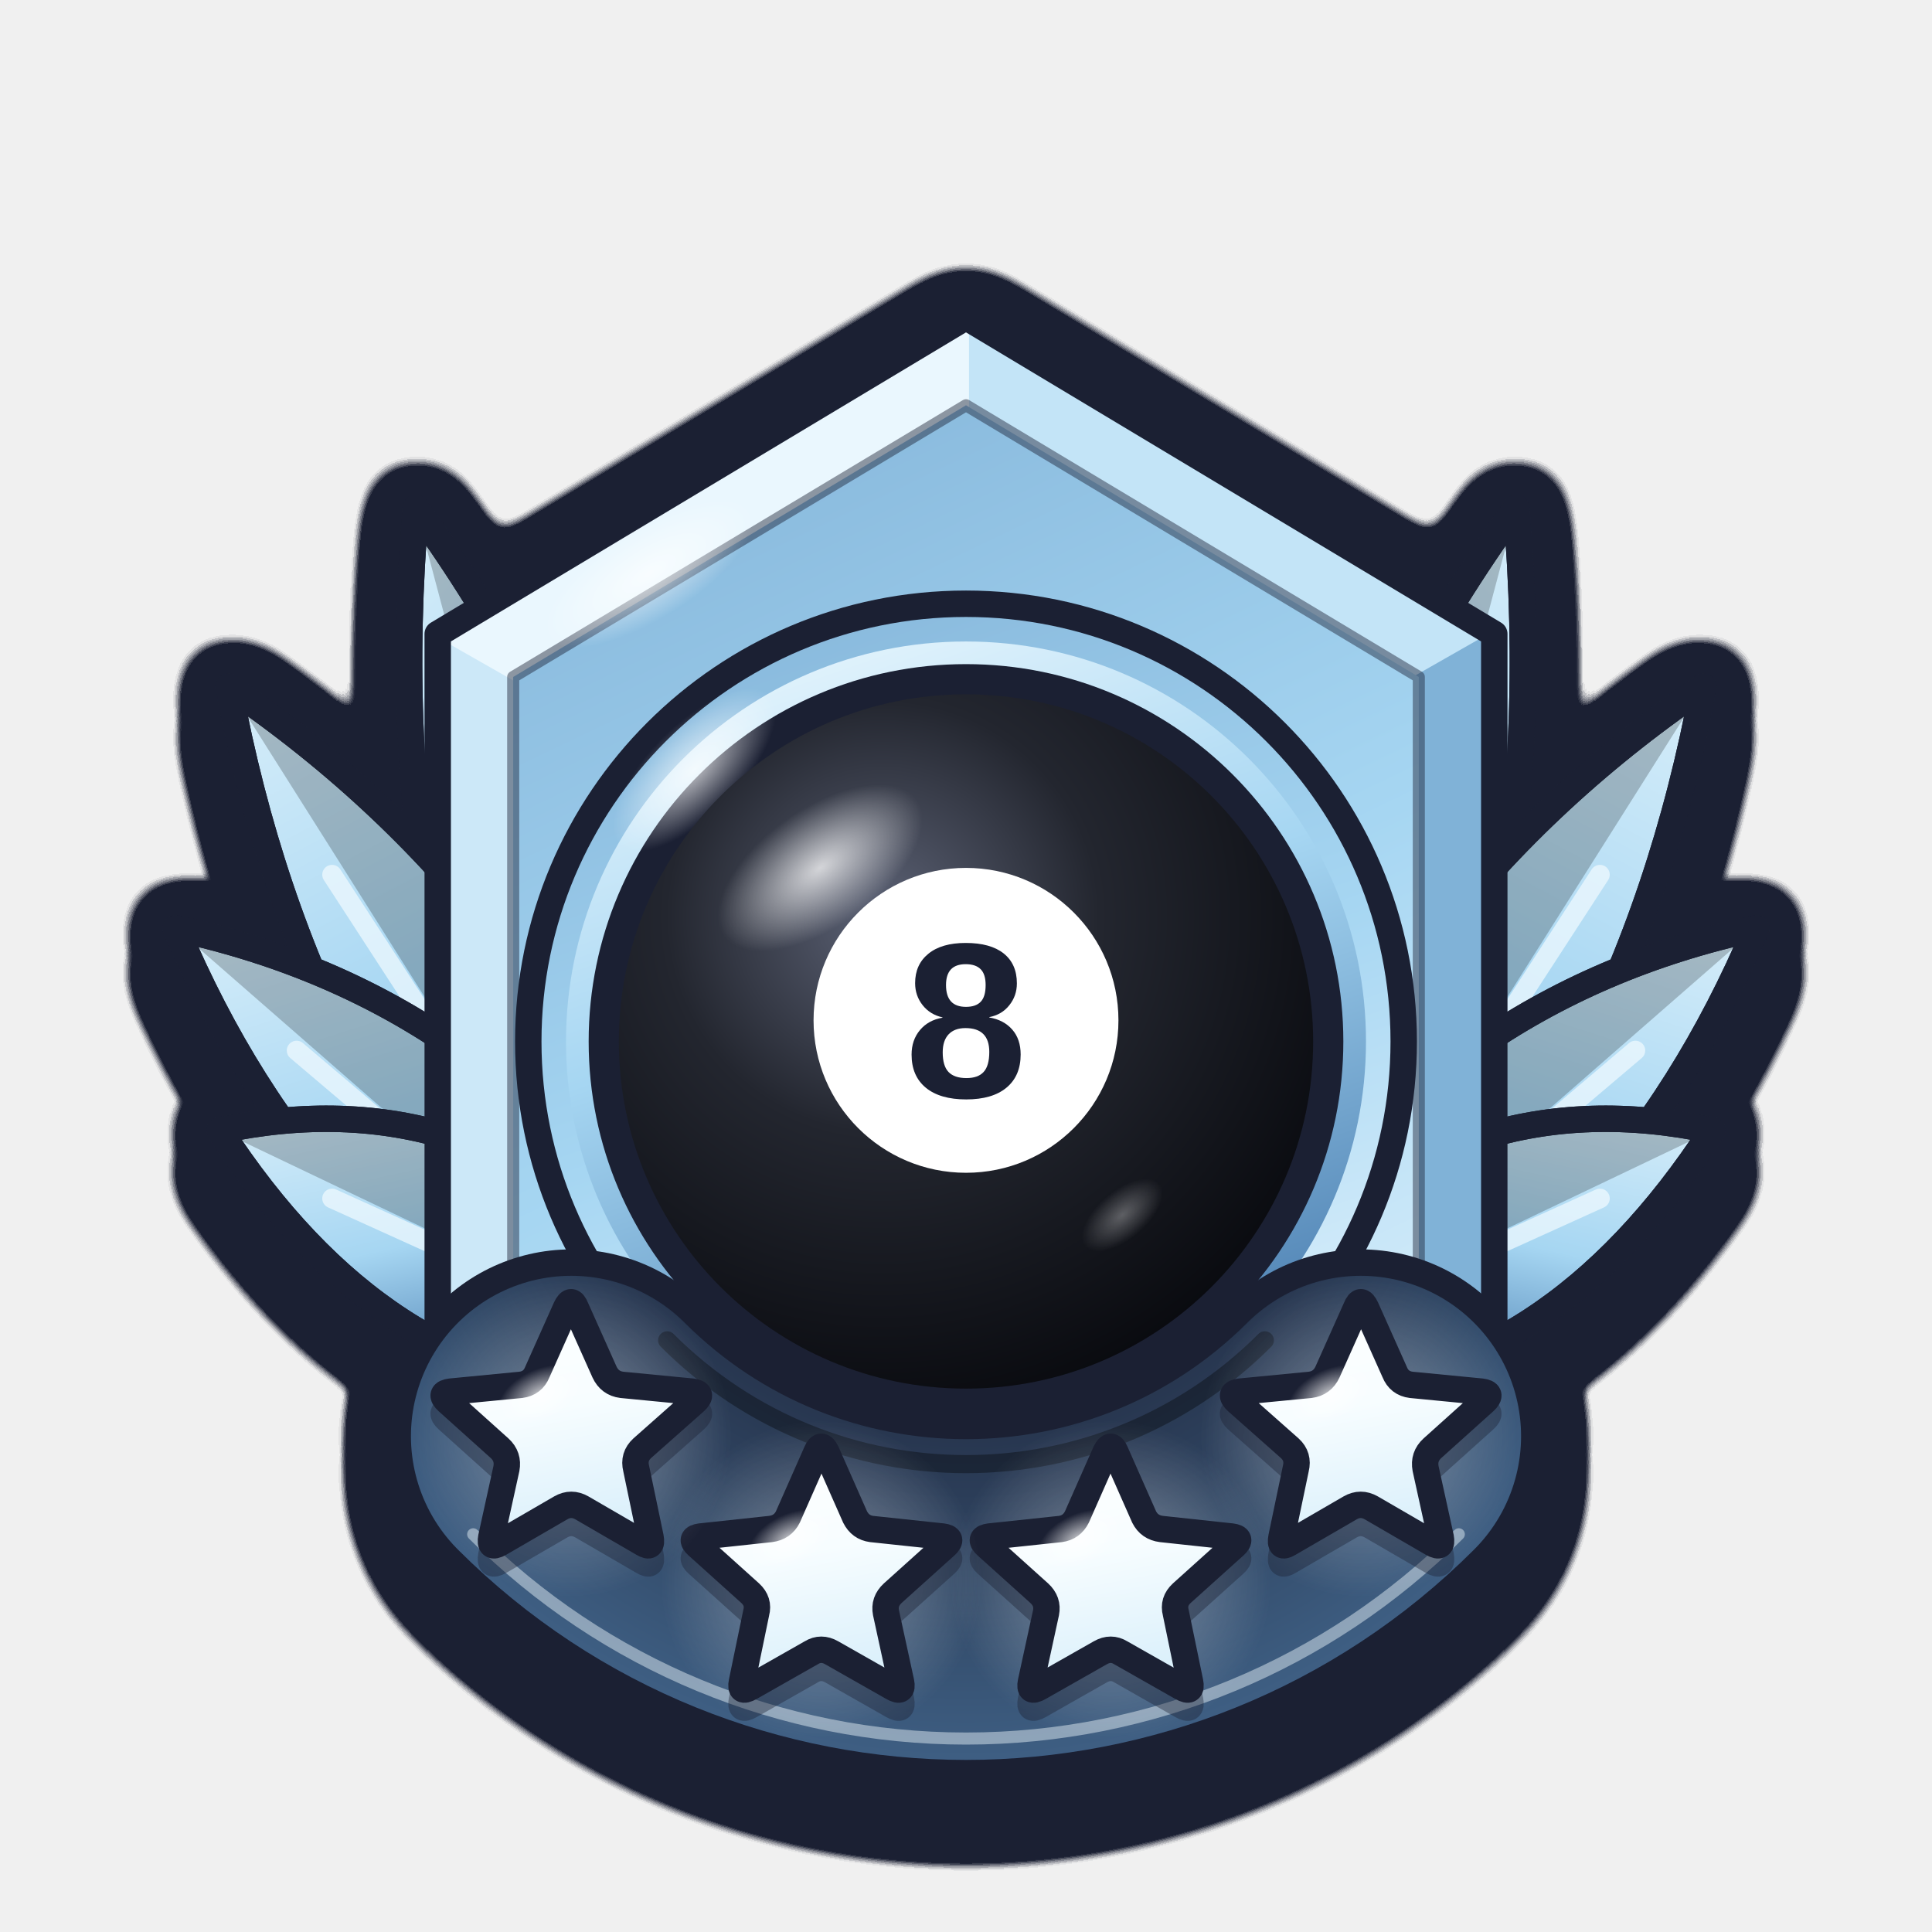
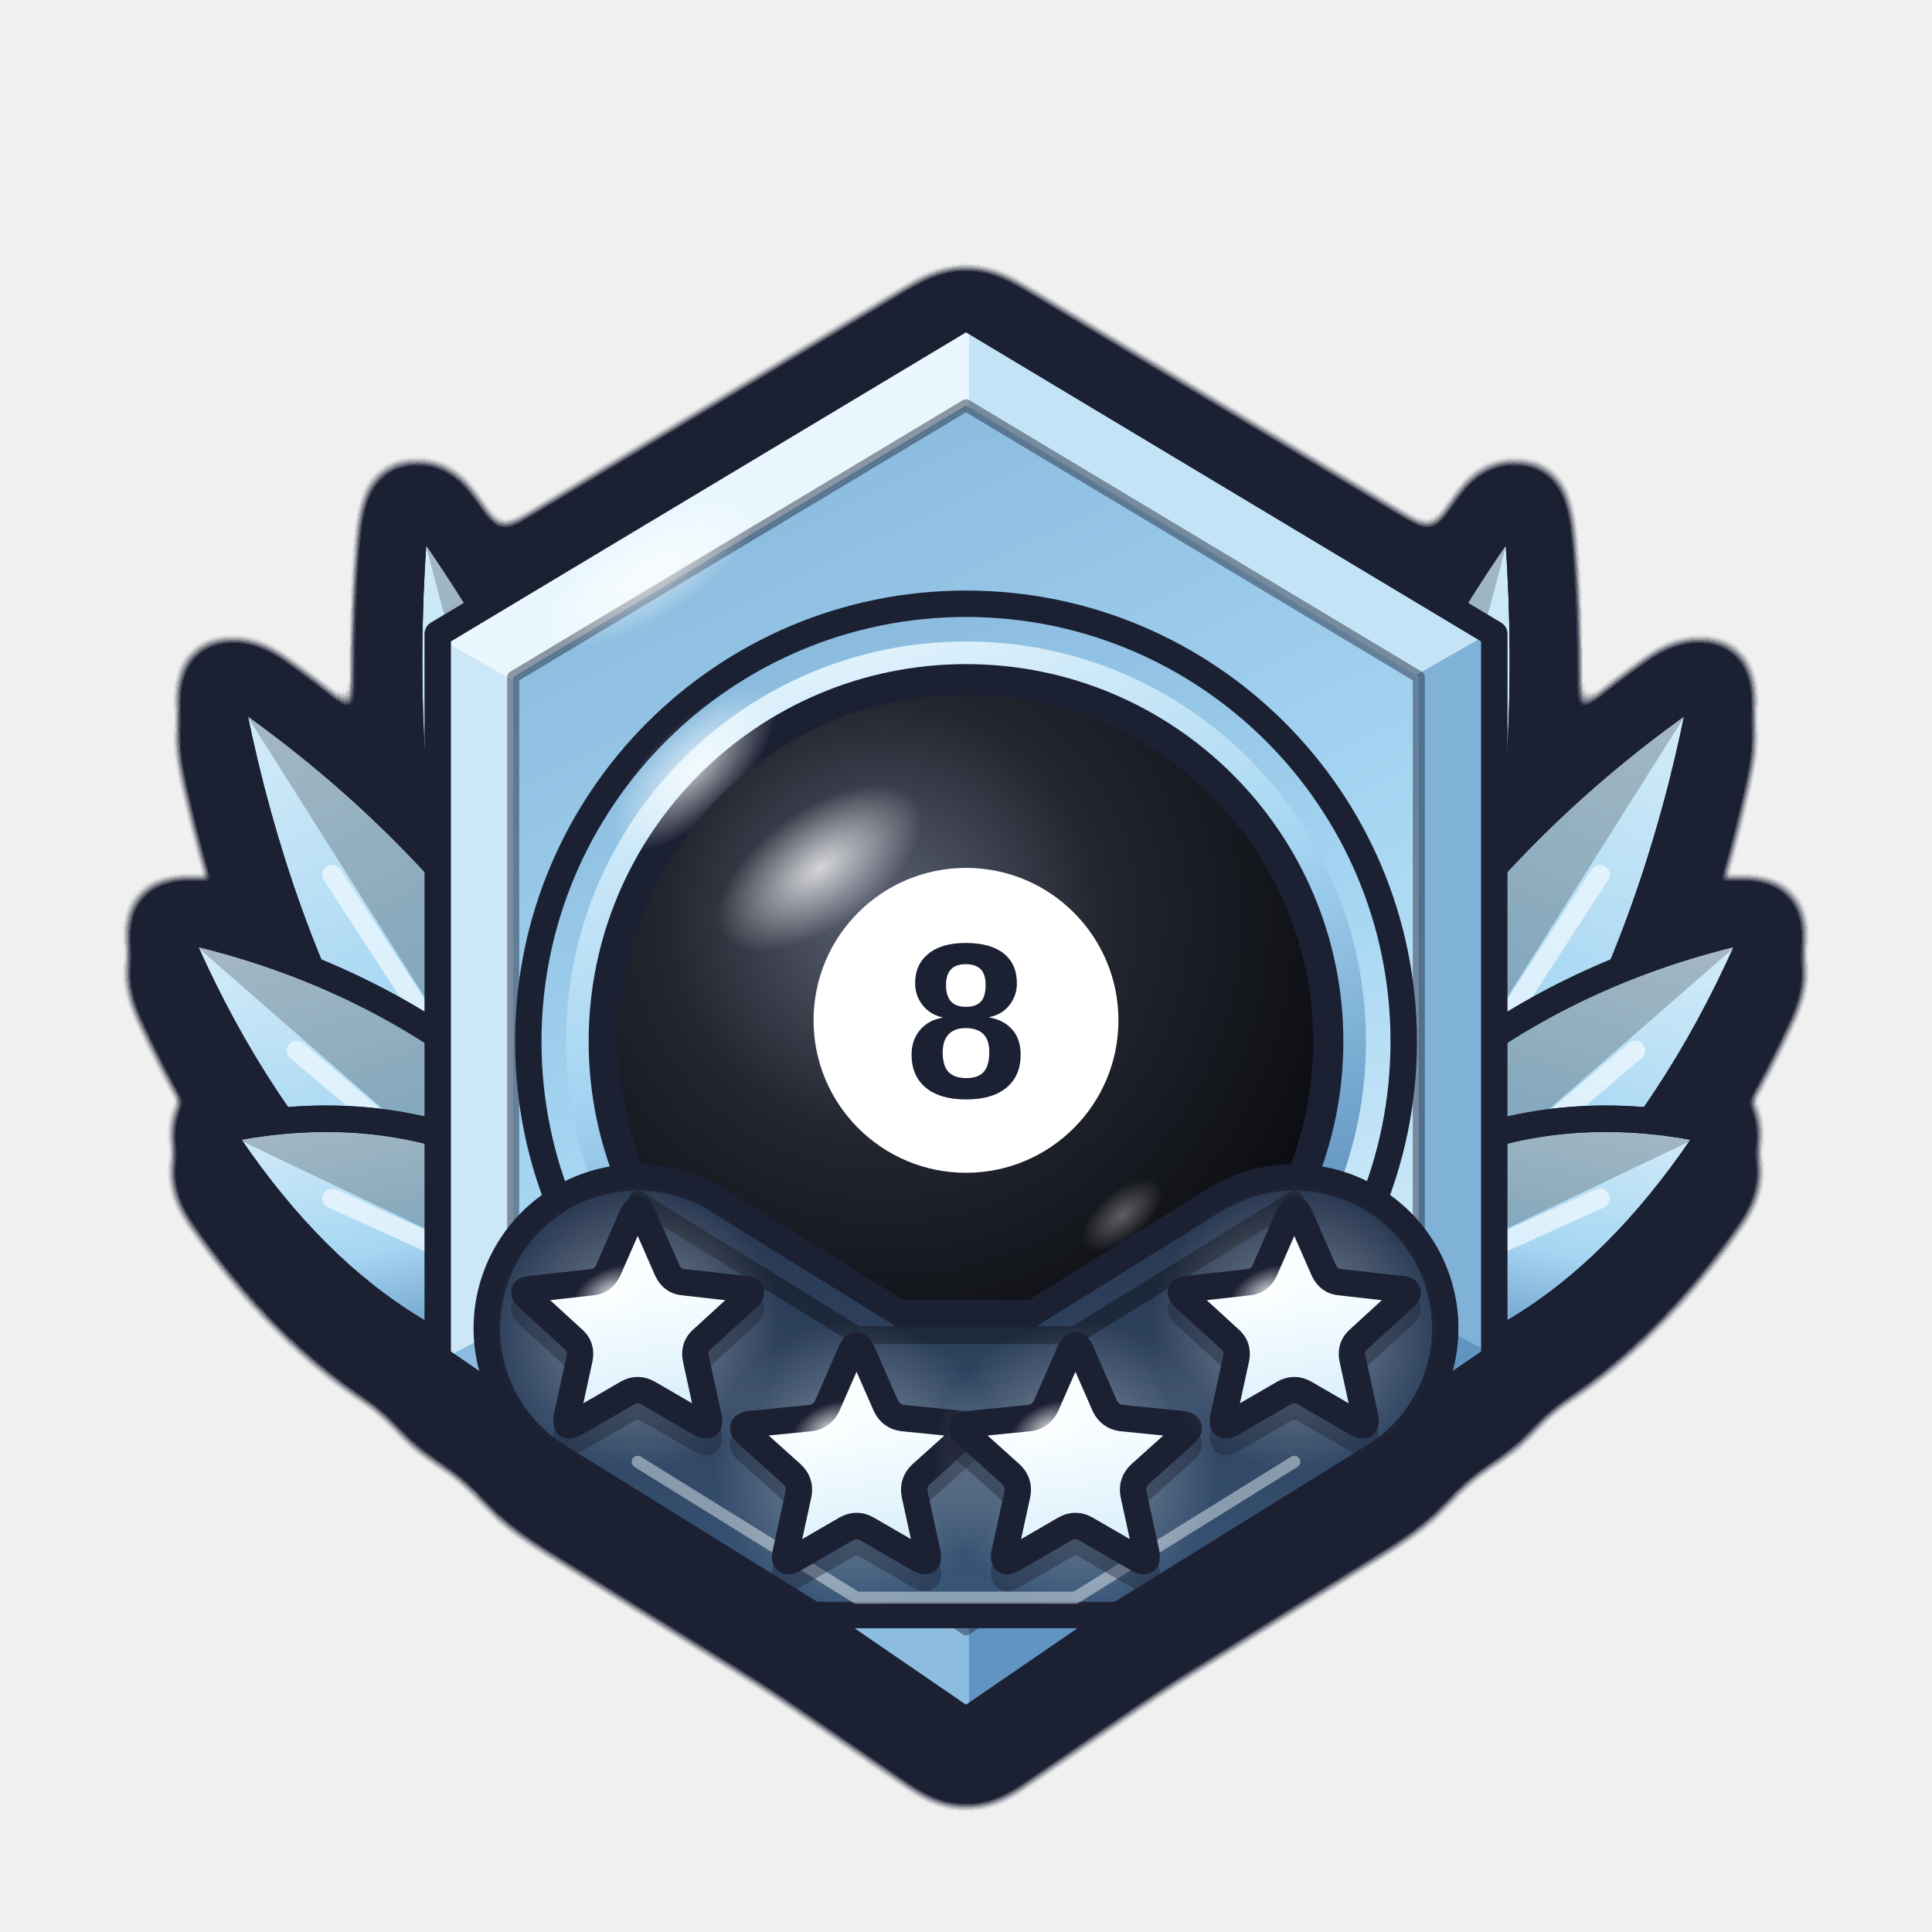
<svg xmlns="http://www.w3.org/2000/svg" width="512" height="512" viewBox="0 0 256 256">
  <defs>
    <linearGradient id="blue" x1="0" y1="0" x2="0.35" y2="1">
      <stop offset="0" stop-color="#9ED3FF" />
      <stop offset="0.45" stop-color="#3B9BFF" />
      <stop offset="1" stop-color="#1F6BD0" />
    </linearGradient>
    <linearGradient id="green" x1="0" y1="0" x2="0.35" y2="1">
      <stop offset="0" stop-color="#A8F5BE" />
      <stop offset="0.45" stop-color="#3DD66B" />
      <stop offset="1" stop-color="#1E9E47" />
    </linearGradient>
    <linearGradient id="red" x1="0" y1="0" x2="0.35" y2="1">
      <stop offset="0" stop-color="#FFA3A3" />
      <stop offset="0.45" stop-color="#FF4D4D" />
      <stop offset="1" stop-color="#C9283A" />
    </linearGradient>
    <linearGradient id="gold" x1="0" y1="0" x2="0.35" y2="1">
      <stop offset="0" stop-color="#FFF1A0" />
      <stop offset="0.45" stop-color="#FFC928" />
      <stop offset="1" stop-color="#DB8E00" />
    </linearGradient>
    <linearGradient id="wood" x1="0" y1="0" x2="0.35" y2="1">
      <stop offset="0" stop-color="#FFD9A0" />
      <stop offset="0.45" stop-color="#E7A35C" />
      <stop offset="1" stop-color="#A8622A" />
    </linearGradient>
    <linearGradient id="darkwood" x1="0" y1="0" x2="0.35" y2="1">
      <stop offset="0" stop-color="#C07A45" />
      <stop offset="0.45" stop-color="#8A4B22" />
      <stop offset="1" stop-color="#5E3014" />
    </linearGradient>
    <linearGradient id="white" x1="0" y1="0" x2="0.35" y2="1">
      <stop offset="0" stop-color="#FFFFFF" />
      <stop offset="0.45" stop-color="#F4F8FF" />
      <stop offset="1" stop-color="#C9D6EA" />
    </linearGradient>
    <linearGradient id="grey" x1="0" y1="0" x2="0.35" y2="1">
      <stop offset="0" stop-color="#E4E9F2" />
      <stop offset="0.45" stop-color="#AEB8C8" />
      <stop offset="1" stop-color="#7B869A" />
    </linearGradient>
    <linearGradient id="steel" x1="0" y1="0" x2="0.35" y2="1">
      <stop offset="0" stop-color="#D8E6F7" />
      <stop offset="0.45" stop-color="#9FB2CC" />
      <stop offset="1" stop-color="#6A7D98" />
    </linearGradient>
    <linearGradient id="cloth" x1="0" y1="0" x2="0.35" y2="1">
      <stop offset="0" stop-color="#6FE08E" />
      <stop offset="0.45" stop-color="#2FA24F" />
      <stop offset="1" stop-color="#1C7A37" />
    </linearGradient>
    <linearGradient id="sad" x1="0" y1="0" x2="0.35" y2="1">
      <stop offset="0" stop-color="#C4D4EE" />
      <stop offset="0.45" stop-color="#8EA3C7" />
      <stop offset="1" stop-color="#5E7299" />
    </linearGradient>
    <linearGradient id="purple" x1="0" y1="0" x2="0.35" y2="1">
      <stop offset="0" stop-color="#D7B8FF" />
      <stop offset="0.45" stop-color="#A259FF" />
      <stop offset="1" stop-color="#6E2FD0" />
    </linearGradient>
    <radialGradient id="shine" cx="0.5" cy="0.5" r="0.5">
      <stop offset="0" stop-color="#FFFFFF" stop-opacity="0.9" />
      <stop offset="1" stop-color="#FFFFFF" stop-opacity="0" />
    </radialGradient>
    <filter id="ink" x="-30%" y="-30%" width="160%" height="160%" color-interpolation-filters="sRGB">
      <feGaussianBlur in="SourceAlpha" stdDeviation="6.92" result="blur" />
      <feComponentTransfer in="blur" result="grown">
        <feFuncA type="linear" slope="7" intercept="-0.35" />
      </feComponentTransfer>
      <feOffset in="grown" dy="6" result="lip" />
      <feMerge result="both">
        <feMergeNode in="lip" />
        <feMergeNode in="grown" />
      </feMerge>
      <feFlood flood-color="#1B2033" />
      <feComposite in2="both" operator="in" result="outline" />
      <feMerge>
        <feMergeNode in="outline" />
        <feMergeNode in="SourceGraphic" />
      </feMerge>
    </filter>
  </defs>
  <defs>
    <filter id="badgeInk" x="-20%" y="-20%" width="140%" height="140%" color-interpolation-filters="sRGB">
      <feGaussianBlur in="SourceAlpha" stdDeviation="3.2" result="blur" />
      <feComponentTransfer in="blur" result="grown">
        <feFuncA type="linear" slope="40" intercept="-0.716" />
      </feComponentTransfer>
      <feOffset in="grown" dy="5" result="lip" />
      <feMerge result="both">
        <feMergeNode in="lip" />
        <feMergeNode in="grown" />
      </feMerge>
      <feFlood flood-color="#1B2033" />
      <feComposite in2="both" operator="in" result="outline" />
      <feMerge>
        <feMergeNode in="outline" />
        <feMergeNode in="SourceGraphic" />
      </feMerge>
    </filter>
  </defs>
  <defs>
    <linearGradient id="m" x1="0" y1="0" x2="0.35" y2="1">
      <stop offset="0.00" stop-color="#F2FBFF" />
      <stop offset="0.50" stop-color="#A6D6F2" />
      <stop offset="1.00" stop-color="#5588B8" />
    </linearGradient>
    <linearGradient id="r" x1="0" y1="0" x2="0.35" y2="1">
      <stop offset="0.00" stop-color="#82B3D8" />
      <stop offset="0.60" stop-color="#A6D6F2" />
      <stop offset="1.00" stop-color="#D4ECFA" />
    </linearGradient>
    <linearGradient id="w" x1="0" y1="0" x2="0.35" y2="1">
      <stop offset="0.00" stop-color="#D7EEFA" />
      <stop offset="0.55" stop-color="#A6D6F2" />
      <stop offset="1.00" stop-color="#5588B8" />
    </linearGradient>
    <linearGradient id="c" x1="0" y1="0" x2="0.3" y2="1">
      <stop offset="0.00" stop-color="#F7FDFF" />
      <stop offset="0.55" stop-color="#C8E7F8" />
      <stop offset="1.00" stop-color="#A6D6F2" />
    </linearGradient>
    <linearGradient id="s" x1="0" y1="0" x2="0.2" y2="1">
      <stop offset="0.00" stop-color="#FFFFFF" />
      <stop offset="0.50" stop-color="#F7FDFF" />
      <stop offset="1.00" stop-color="#DBF0FB" />
    </linearGradient>
    <linearGradient id="g" x1="0" y1="0" x2="0.35" y2="1">
      <stop offset="0.00" stop-color="#FFF3A6" />
      <stop offset="0.50" stop-color="#FFC928" />
      <stop offset="1.00" stop-color="#C97F00" />
    </linearGradient>
    <linearGradient id="gr" x1="0" y1="0" x2="0.35" y2="1">
      <stop offset="0.00" stop-color="#E7A816" />
      <stop offset="0.60" stop-color="#FFC928" />
      <stop offset="1.00" stop-color="#FFE274" />
    </linearGradient>
    <radialGradient id="ball" cx="0.38" cy="0.32" r="0.78">
      <stop offset="0" stop-color="#5C6275" />
      <stop offset="0.4" stop-color="#23262F" />
      <stop offset="1" stop-color="#06070B" />
    </radialGradient>
  </defs>
  <g filter="url(#badgeInk)">
    <path d="M76.1 178.9 Q49.8 128.8 55.1 67.3 Q89.3 114.5 91.9 173.1 Z" fill="url(#w)" stroke="#1B2033" stroke-width="3.5" stroke-linejoin="round" />
    <path d="M84.0 176.0 L91.9 173.1 Q89.3 114.5 55.1 67.3 Z" fill="#000000" opacity="0.22" />
    <path d="M79.6 163.3 L61.6 98.3" fill="none" stroke="#F2FBFF" stroke-width="2.6" stroke-linecap="round" stroke-linejoin="round" opacity="0.7" />
    <path d="M76.1 178.9 Q49.8 128.8 55.1 67.3 Q89.3 114.5 91.9 173.1 Z" fill="none" stroke="#1B2033" stroke-width="3.5" stroke-linejoin="round" />
    <path d="M77.4 181.2 Q40.6 146.5 30.3 91.0 Q73.7 120.6 90.6 170.8 Z" fill="url(#w)" stroke="#1B2033" stroke-width="3.5" stroke-linejoin="round" />
    <path d="M84.0 176.0 L90.6 170.8 Q73.7 120.6 30.3 91.0 Z" fill="#000000" opacity="0.22" />
    <path d="M76.8 166.4 L44.0 115.9" fill="none" stroke="#F2FBFF" stroke-width="2.6" stroke-linecap="round" stroke-linejoin="round" opacity="0.7" />
    <path d="M77.4 181.2 Q40.6 146.5 30.3 91.0 Q73.7 120.6 90.6 170.8 Z" fill="none" stroke="#1B2033" stroke-width="3.5" stroke-linejoin="round" />
    <path d="M79.3 183.0 Q41.9 166.9 23.3 123.0 Q65.4 132.1 88.7 169.0 Z" fill="url(#w)" stroke="#1B2033" stroke-width="3.5" stroke-linejoin="round" />
    <path d="M84.0 176.0 L88.7 169.0 Q65.4 132.1 23.3 123.0 Z" fill="#000000" opacity="0.22" />
    <path d="M76.2 170.5 L39.3 139.2" fill="none" stroke="#F2FBFF" stroke-width="2.6" stroke-linecap="round" stroke-linejoin="round" opacity="0.7" />
    <path d="M79.3 183.0 Q41.9 166.9 23.3 123.0 Q65.4 132.1 88.7 169.0 Z" fill="none" stroke="#1B2033" stroke-width="3.5" stroke-linejoin="round" />
    <path d="M81.7 184.1 Q50.8 183.1 29.1 149.8 Q62.3 142.7 86.3 167.9 Z" fill="url(#w)" stroke="#1B2033" stroke-width="3.5" stroke-linejoin="round" />
    <path d="M84.0 176.0 L86.3 167.9 Q62.3 142.7 29.1 149.8 Z" fill="#000000" opacity="0.22" />
    <path d="M77.1 173.8 L44.0 158.8" fill="none" stroke="#F2FBFF" stroke-width="2.6" stroke-linecap="round" stroke-linejoin="round" opacity="0.7" />
    <path d="M81.7 184.1 Q50.8 183.1 29.1 149.8 Q62.3 142.7 86.3 167.9 Z" fill="none" stroke="#1B2033" stroke-width="3.5" stroke-linejoin="round" />
    <g transform="matrix(-1 0 0 1 256 0)">
      <path d="M76.1 178.9 Q49.8 128.8 55.1 67.3 Q89.3 114.5 91.9 173.1 Z" fill="url(#w)" stroke="#1B2033" stroke-width="3.5" stroke-linejoin="round" />
      <path d="M84.0 176.0 L91.9 173.1 Q89.3 114.5 55.1 67.3 Z" fill="#000000" opacity="0.22" />
      <path d="M79.6 163.3 L61.6 98.3" fill="none" stroke="#F2FBFF" stroke-width="2.6" stroke-linecap="round" stroke-linejoin="round" opacity="0.7" />
      <path d="M76.1 178.9 Q49.8 128.8 55.1 67.3 Q89.3 114.5 91.9 173.1 Z" fill="none" stroke="#1B2033" stroke-width="3.5" stroke-linejoin="round" />
      <path d="M77.4 181.2 Q40.6 146.5 30.3 91.0 Q73.7 120.6 90.6 170.8 Z" fill="url(#w)" stroke="#1B2033" stroke-width="3.5" stroke-linejoin="round" />
      <path d="M84.0 176.0 L90.6 170.8 Q73.7 120.6 30.3 91.0 Z" fill="#000000" opacity="0.22" />
      <path d="M76.8 166.4 L44.0 115.9" fill="none" stroke="#F2FBFF" stroke-width="2.6" stroke-linecap="round" stroke-linejoin="round" opacity="0.7" />
      <path d="M77.4 181.2 Q40.6 146.5 30.3 91.0 Q73.7 120.6 90.6 170.8 Z" fill="none" stroke="#1B2033" stroke-width="3.5" stroke-linejoin="round" />
      <path d="M79.3 183.0 Q41.9 166.9 23.3 123.0 Q65.4 132.1 88.7 169.0 Z" fill="url(#w)" stroke="#1B2033" stroke-width="3.5" stroke-linejoin="round" />
      <path d="M84.0 176.0 L88.7 169.0 Q65.4 132.1 23.3 123.0 Z" fill="#000000" opacity="0.22" />
      <path d="M76.2 170.5 L39.3 139.2" fill="none" stroke="#F2FBFF" stroke-width="2.6" stroke-linecap="round" stroke-linejoin="round" opacity="0.7" />
      <path d="M79.3 183.0 Q41.9 166.9 23.3 123.0 Q65.4 132.1 88.7 169.0 Z" fill="none" stroke="#1B2033" stroke-width="3.5" stroke-linejoin="round" />
      <path d="M81.7 184.1 Q50.8 183.1 29.1 149.8 Q62.3 142.7 86.3 167.9 Z" fill="url(#w)" stroke="#1B2033" stroke-width="3.5" stroke-linejoin="round" />
      <path d="M84.0 176.0 L86.3 167.9 Q62.3 142.7 29.1 149.8 Z" fill="#000000" opacity="0.22" />
      <path d="M77.1 173.8 L44.0 158.8" fill="none" stroke="#F2FBFF" stroke-width="2.6" stroke-linecap="round" stroke-linejoin="round" opacity="0.7" />
      <path d="M81.7 184.1 Q50.8 183.1 29.1 149.8 Q62.3 142.7 86.3 167.9 Z" fill="none" stroke="#1B2033" stroke-width="3.5" stroke-linejoin="round" />
    </g>
    <path d="M128.0 42.0 L198.0 84.0 L188.0 89.7 L128.0 53.7 Z" fill="#C3E4F7" stroke="#C3E4F7" stroke-width="0.8" />
    <path d="M198.0 84.0 L198.0 180.0 L188.0 174.7 L188.0 89.7 Z" fill="#80B2D7" stroke="#80B2D7" stroke-width="0.8" />
    <path d="M198.0 180.0 L128.0 228.0 L128.0 215.9 L188.0 174.7 Z" fill="#6194C1" stroke="#6194C1" stroke-width="0.8" />
    <path d="M128.0 228.0 L58.0 180.0 L68.0 174.7 L128.0 215.9 Z" fill="#8CBDE0" stroke="#8CBDE0" stroke-width="0.8" />
    <path d="M58.0 180.0 L58.0 84.0 L68.0 89.7 L68.0 174.7 Z" fill="#CCE8F8" stroke="#CCE8F8" stroke-width="0.8" />
    <path d="M58.0 84.0 L128.0 42.0 L128.0 53.7 L68.0 89.7 Z" fill="#EAF7FE" stroke="#EAF7FE" stroke-width="0.8" />
    <path d="M128.0 53.7 L188.0 89.7 L188.0 174.7 L128.0 215.9 L68.0 174.7 L68.0 89.7 Z" fill="url(#r)" />
    <path d="M128.0 53.7 L188.0 89.7 L188.0 174.7 L128.0 215.9 L68.0 174.7 L68.0 89.7 Z" fill="none" stroke="#1B2033" stroke-width="1.6" stroke-opacity="0.45" stroke-linejoin="round" />
    <path d="M128.0 42.0 L198.0 84.0 L198.0 180.0 L128.0 228.0 L58.0 180.0 L58.0 84.0 Z" fill="none" stroke="#1B2033" stroke-width="3.5" stroke-linejoin="round" />
    <ellipse cx="86" cy="76" rx="16" ry="6" fill="url(#shine)" opacity="0.75" transform="rotate(-32 86 76)" />
    <circle cx="128" cy="138" r="58" fill="url(#r)" stroke="#1B2033" stroke-width="3.5" />
    <circle cx="128" cy="138" r="53" fill="url(#m)" />
    <circle cx="128" cy="138" r="50" fill="#1B2033" />
    <ellipse cx="92" cy="102" rx="14" ry="6" fill="url(#shine)" opacity="0.8" transform="rotate(-45 92 102)" />
    <circle cx="128" cy="138" r="46" fill="url(#ball)" />
    <circle cx="128.0" cy="135.2" r="20.2" fill="#FFFFFF" />
    <text x="128.0" y="145.4" font-family="Arial Black, Arial, sans-serif" font-weight="900" font-size="29.3" text-anchor="middle" fill="#1B2033">8</text>
    <ellipse cx="108.68" cy="115.0" rx="15.64" ry="7.82" fill="url(#shine)" opacity="0.85" transform="rotate(-35 108.68 115.0)" />
    <ellipse cx="148.7" cy="161.0" rx="6.44" ry="3.22" fill="url(#shine)" opacity="0.35" transform="rotate(-40 148.7 161.0)" />
    <defs>
-       <radialGradient id="tray" gradientUnits="userSpaceOnUse" cx="128" cy="138" r="97.0">
-         <stop offset="0.526" stop-color="#27354E" />
-         <stop offset="0.763" stop-color="#324A68" />
-         <stop offset="1" stop-color="#3F6085" />
-       </radialGradient>
+       <linearGradient id="tray" gradientUnits="userSpaceOnUse" x1="0" y1="156.0" x2="0" y2="229.0">
+         <stop offset="0" stop-color="#27354E" />
+         <stop offset="0.55" stop-color="#324A68" />
+         <stop offset="1" stop-color="#416489" />
+       </linearGradient>
      <radialGradient id="glow">
        <stop offset="0" stop-color="#FFFFFF" stop-opacity="0.5" />
        <stop offset="1" stop-color="#FFFFFF" stop-opacity="0" />
      </radialGradient>
    </defs>
-     <path d="M180.3 190.3 A74 74 0 0 1 75.7 190.3" fill="none" stroke="#1B2033" stroke-width="49.5" stroke-linecap="round" />
-     <path d="M180.3 190.3 A74 74 0 0 1 75.7 190.3" fill="none" stroke="url(#tray)" stroke-width="42.5" stroke-linecap="round" />
-     <path d="M193.3 203.3 A92.3 92.3 0 0 1 62.7 203.3" fill="none" stroke="#F2FBFF" stroke-width="1.6" stroke-opacity="0.45" stroke-linecap="round" />
-     <path d="M167.6 177.6 A56.0 56.0 0 0 1 88.4 177.6" fill="none" stroke="#000000" stroke-width="2.4" stroke-opacity="0.35" stroke-linecap="round" />
-     <circle cx="180.3" cy="190.3" r="21.3" fill="url(#glow)" opacity="0.8" />
-     <path opacity="0.4" d="M179.7 175.7 Q180.3 174.2 181.0 175.7 L184.8 184.2 Q185.4 185.7 187.0 185.9 L196.3 186.8 Q197.9 187.0 196.7 188.1 L189.8 194.3 Q188.6 195.4 188.9 197.0 L190.9 206.1 Q191.2 207.7 189.8 206.9 L181.7 202.2 Q180.3 201.4 178.9 202.2 L170.8 206.9 Q169.5 207.7 169.8 206.1 L171.7 197.0 Q172.1 195.4 170.9 194.3 L163.9 188.1 Q162.7 187.0 164.3 186.8 L173.6 185.9 Q175.2 185.7 175.9 184.2 Z" fill="#000000" stroke="#1B2033" stroke-width="3.5" stroke-linejoin="round" />
-     <ellipse cx="176.256" cy="187.176" rx="5.92" ry="3.33" fill="url(#shine)" opacity="0.85" transform="rotate(-25 176.2559 187.1759)" />
-     <path d="M179.7 173.3 Q180.3 171.8 181.0 173.3 L184.8 181.8 Q185.4 183.3 187.0 183.5 L196.3 184.4 Q197.9 184.6 196.7 185.7 L189.8 191.9 Q188.6 193.0 188.9 194.6 L190.9 203.7 Q191.2 205.3 189.8 204.5 L181.7 199.8 Q180.3 199.0 178.9 199.8 L170.8 204.5 Q169.5 205.3 169.8 203.7 L171.7 194.6 Q172.1 193.0 170.9 191.9 L163.9 185.7 Q162.7 184.6 164.3 184.4 L173.6 183.5 Q175.2 183.3 175.9 181.8 Z" fill="url(#s)" stroke="#1B2033" stroke-width="3.5" stroke-linejoin="round" />
-     <ellipse cx="176.256" cy="184.776" rx="5.92" ry="3.33" fill="url(#shine)" opacity="0.85" transform="rotate(-25 176.2559 184.7759)" />
-     <circle cx="147.2" cy="209.5" r="21.3" fill="url(#glow)" opacity="0.8" />
-     <path opacity="0.4" d="M146.5 194.8 Q147.2 193.4 147.8 194.8 L151.6 203.4 Q152.3 204.8 153.9 205.0 L163.2 206.0 Q164.7 206.2 163.6 207.2 L156.6 213.5 Q155.4 214.6 155.8 216.1 L157.7 225.3 Q158.0 226.8 156.6 226.0 L148.5 221.4 Q147.2 220.6 145.8 221.4 L137.7 226.0 Q136.3 226.8 136.6 225.3 L138.6 216.1 Q138.9 214.6 137.7 213.5 L130.7 207.2 Q129.6 206.2 131.1 206.0 L140.5 205.0 Q142.0 204.8 142.7 203.4 Z" fill="#000000" stroke="#1B2033" stroke-width="3.5" stroke-linejoin="round" />
-     <ellipse cx="143.083" cy="206.329" rx="5.92" ry="3.33" fill="url(#shine)" opacity="0.85" transform="rotate(-25 143.0826 206.3285)" />
-     <path d="M146.5 192.4 Q147.2 191.0 147.8 192.4 L151.6 201.0 Q152.3 202.4 153.9 202.6 L163.2 203.6 Q164.7 203.8 163.6 204.8 L156.6 211.1 Q155.4 212.2 155.8 213.7 L157.7 222.9 Q158.0 224.4 156.6 223.6 L148.5 219.0 Q147.2 218.2 145.8 219.0 L137.7 223.6 Q136.3 224.4 136.6 222.9 L138.6 213.7 Q138.9 212.2 137.7 211.1 L130.7 204.8 Q129.6 203.8 131.1 203.6 L140.5 202.6 Q142.0 202.4 142.7 201.0 Z" fill="url(#s)" stroke="#1B2033" stroke-width="3.5" stroke-linejoin="round" />
-     <ellipse cx="143.083" cy="203.929" rx="5.92" ry="3.33" fill="url(#shine)" opacity="0.85" transform="rotate(-25 143.0826 203.9285)" />
-     <circle cx="108.8" cy="209.5" r="21.3" fill="url(#glow)" opacity="0.8" />
-     <path opacity="0.4" d="M108.2 194.8 Q108.8 193.4 109.5 194.8 L113.3 203.4 Q114.0 204.8 115.5 205.0 L124.9 206.0 Q126.4 206.2 125.3 207.2 L118.3 213.5 Q117.1 214.6 117.4 216.1 L119.4 225.3 Q119.7 226.8 118.3 226.0 L110.2 221.4 Q108.8 220.6 107.5 221.4 L99.4 226.0 Q98.0 226.8 98.3 225.3 L100.2 216.1 Q100.6 214.6 99.4 213.5 L92.4 207.2 Q91.3 206.2 92.8 206.0 L102.1 205.0 Q103.7 204.8 104.4 203.4 Z" fill="#000000" stroke="#1B2033" stroke-width="3.5" stroke-linejoin="round" />
-     <ellipse cx="104.777" cy="206.329" rx="5.92" ry="3.33" fill="url(#shine)" opacity="0.85" transform="rotate(-25 104.7774 206.3285)" />
-     <path d="M108.2 192.4 Q108.8 191.0 109.5 192.4 L113.3 201.0 Q114.0 202.4 115.5 202.6 L124.9 203.6 Q126.4 203.8 125.3 204.8 L118.3 211.1 Q117.1 212.2 117.4 213.7 L119.4 222.9 Q119.7 224.4 118.3 223.6 L110.2 219.0 Q108.8 218.2 107.5 219.0 L99.4 223.6 Q98.0 224.4 98.3 222.9 L100.2 213.7 Q100.6 212.2 99.4 211.1 L92.4 204.8 Q91.3 203.8 92.8 203.6 L102.1 202.6 Q103.7 202.4 104.4 201.0 Z" fill="url(#s)" stroke="#1B2033" stroke-width="3.5" stroke-linejoin="round" />
-     <ellipse cx="104.777" cy="203.929" rx="5.92" ry="3.33" fill="url(#shine)" opacity="0.85" transform="rotate(-25 104.7774 203.9285)" />
-     <circle cx="75.7" cy="190.3" r="21.3" fill="url(#glow)" opacity="0.8" />
-     <path opacity="0.4" d="M75.0 175.7 Q75.7 174.2 76.3 175.7 L80.1 184.2 Q80.8 185.7 82.4 185.9 L91.7 186.8 Q93.3 187.0 92.1 188.1 L85.1 194.3 Q83.9 195.4 84.3 197.0 L86.2 206.1 Q86.5 207.7 85.2 206.9 L77.1 202.2 Q75.7 201.4 74.3 202.2 L66.2 206.9 Q64.8 207.7 65.1 206.1 L67.1 197.0 Q67.4 195.4 66.2 194.3 L59.3 188.1 Q58.1 187.0 59.7 186.8 L69.0 185.9 Q70.6 185.7 71.2 184.2 Z" fill="#000000" stroke="#1B2033" stroke-width="3.5" stroke-linejoin="round" />
-     <ellipse cx="71.604" cy="187.176" rx="5.92" ry="3.33" fill="url(#shine)" opacity="0.85" transform="rotate(-25 71.6041 187.1759)" />
-     <path d="M75.0 173.3 Q75.7 171.8 76.3 173.3 L80.1 181.8 Q80.8 183.3 82.4 183.5 L91.7 184.4 Q93.3 184.6 92.1 185.7 L85.1 191.9 Q83.9 193.0 84.3 194.6 L86.2 203.7 Q86.5 205.3 85.2 204.5 L77.1 199.8 Q75.7 199.0 74.3 199.8 L66.2 204.5 Q64.8 205.3 65.1 203.7 L67.1 194.6 Q67.4 193.0 66.2 191.9 L59.3 185.7 Q58.1 184.6 59.7 184.4 L69.0 183.5 Q70.6 183.3 71.2 181.8 Z" fill="url(#s)" stroke="#1B2033" stroke-width="3.5" stroke-linejoin="round" />
-     <ellipse cx="71.604" cy="184.776" rx="5.92" ry="3.33" fill="url(#shine)" opacity="0.85" transform="rotate(-25 71.6041 184.7759)" />
+     <path d="M84.5 176.0 L113.5 194.0 L142.5 194.0 L171.5 176.0" fill="none" stroke-linecap="round" stroke-linejoin="miter" stroke-miterlimit="4" stroke="#1B2033" stroke-width="43.5" />
+     <path d="M84.5 176.0 L113.5 194.0 L142.5 194.0 L171.5 176.0" fill="none" stroke-linecap="round" stroke-linejoin="miter" stroke-miterlimit="4" stroke="url(#tray)" stroke-width="36.5" />
+     <path d="M84.5 193.7 L113.5 211.7 L142.5 211.7 L171.5 193.7" fill="none" stroke="#F2FBFF" stroke-width="1.6" stroke-opacity="0.45" stroke-linecap="round" />
+     <path d="M84.5 159.0 L113.5 176.9 L142.5 176.9 L171.5 159.0" fill="none" stroke="#000000" stroke-width="2.4" stroke-opacity="0.35" stroke-linecap="round" />
+     <circle cx="84.5" cy="176.0" r="19.0" fill="url(#glow)" opacity="0.8" />
+     <path opacity="0.4" d="M83.8 163.2 Q84.5 161.7 85.2 163.2 L88.4 170.5 Q89.1 172.0 90.6 172.1 L98.6 173.0 Q100.2 173.1 99.0 174.2 L93.1 179.6 Q91.9 180.6 92.2 182.2 L93.9 190.0 Q94.2 191.6 92.8 190.8 L85.9 186.8 Q84.5 186.0 83.1 186.8 L76.2 190.8 Q74.8 191.6 75.1 190.0 L76.8 182.2 Q77.1 180.6 75.9 179.6 L70.0 174.2 Q68.8 173.1 70.4 173.0 L78.4 172.1 Q79.9 172.0 80.6 170.5 Z" fill="#000000" stroke="#1B2033" stroke-width="3.5" stroke-linejoin="round" />
+     <ellipse cx="80.87" cy="173.28" rx="5.28" ry="2.97" fill="url(#shine)" opacity="0.85" transform="rotate(-25 80.87 173.28)" />
+     <path d="M83.8 161.0 Q84.5 159.5 85.2 161.0 L88.4 168.3 Q89.1 169.8 90.6 169.9 L98.6 170.8 Q100.2 170.9 99.0 172.0 L93.1 177.4 Q91.9 178.4 92.2 180.0 L93.9 187.8 Q94.2 189.4 92.8 188.6 L85.9 184.6 Q84.5 183.8 83.1 184.6 L76.2 188.6 Q74.8 189.4 75.1 187.8 L76.8 180.0 Q77.1 178.4 75.9 177.4 L70.0 172.0 Q68.8 170.9 70.4 170.8 L78.4 169.9 Q79.9 169.8 80.6 168.3 Z" fill="url(#s)" stroke="#1B2033" stroke-width="3.5" stroke-linejoin="round" />
+     <ellipse cx="80.87" cy="171.08" rx="5.28" ry="2.97" fill="url(#shine)" opacity="0.85" transform="rotate(-25 80.87 171.08)" />
+     <circle cx="113.5" cy="194.0" r="19.0" fill="url(#glow)" opacity="0.8" />
+     <path opacity="0.4" d="M112.8 181.2 Q113.5 179.7 114.2 181.2 L117.4 188.5 Q118.1 189.9 119.6 190.1 L127.6 190.9 Q129.2 191.1 128.0 192.2 L122.1 197.5 Q120.9 198.6 121.2 200.2 L122.9 208.0 Q123.2 209.6 121.8 208.8 L114.9 204.8 Q113.5 204.0 112.1 204.8 L105.2 208.8 Q103.8 209.6 104.1 208.0 L105.8 200.2 Q106.1 198.6 104.9 197.5 L99.0 192.2 Q97.8 191.1 99.4 190.9 L107.4 190.1 Q108.9 189.9 109.6 188.5 Z" fill="#000000" stroke="#1B2033" stroke-width="3.5" stroke-linejoin="round" />
+     <ellipse cx="109.87" cy="191.26" rx="5.28" ry="2.97" fill="url(#shine)" opacity="0.85" transform="rotate(-25 109.87 191.26)" />
+     <path d="M112.8 179.0 Q113.5 177.5 114.2 179.0 L117.4 186.3 Q118.1 187.7 119.6 187.9 L127.6 188.7 Q129.2 188.9 128.0 190.0 L122.1 195.3 Q120.9 196.4 121.2 198.0 L122.9 205.8 Q123.2 207.4 121.8 206.6 L114.9 202.6 Q113.5 201.8 112.1 202.6 L105.2 206.6 Q103.8 207.4 104.1 205.8 L105.8 198.0 Q106.1 196.4 104.9 195.3 L99.0 190.0 Q97.8 188.9 99.4 188.7 L107.4 187.9 Q108.9 187.7 109.6 186.3 Z" fill="url(#s)" stroke="#1B2033" stroke-width="3.5" stroke-linejoin="round" />
+     <ellipse cx="109.87" cy="189.06" rx="5.28" ry="2.97" fill="url(#shine)" opacity="0.85" transform="rotate(-25 109.87 189.06)" />
+     <circle cx="142.5" cy="194.0" r="19.0" fill="url(#glow)" opacity="0.8" />
+     <path opacity="0.4" d="M141.8 181.2 Q142.5 179.7 143.2 181.2 L146.4 188.5 Q147.1 189.9 148.6 190.1 L156.6 190.9 Q158.2 191.1 157.0 192.2 L151.1 197.5 Q149.9 198.6 150.2 200.2 L151.9 208.0 Q152.2 209.6 150.8 208.8 L143.9 204.8 Q142.5 204.0 141.1 204.8 L134.2 208.8 Q132.8 209.6 133.1 208.0 L134.8 200.2 Q135.1 198.6 133.9 197.5 L128.0 192.2 Q126.8 191.1 128.4 190.9 L136.4 190.1 Q137.9 189.9 138.6 188.5 Z" fill="#000000" stroke="#1B2033" stroke-width="3.5" stroke-linejoin="round" />
+     <ellipse cx="138.87" cy="191.26" rx="5.28" ry="2.97" fill="url(#shine)" opacity="0.85" transform="rotate(-25 138.87 191.26)" />
+     <path d="M141.8 179.0 Q142.5 177.5 143.2 179.0 L146.4 186.3 Q147.1 187.7 148.6 187.9 L156.6 188.7 Q158.2 188.9 157.0 190.0 L151.1 195.3 Q149.9 196.4 150.2 198.0 L151.9 205.8 Q152.2 207.4 150.8 206.6 L143.9 202.6 Q142.5 201.8 141.1 202.6 L134.2 206.6 Q132.8 207.4 133.1 205.8 L134.8 198.0 Q135.1 196.4 133.9 195.3 L128.0 190.0 Q126.8 188.9 128.4 188.7 L136.4 187.9 Q137.9 187.7 138.6 186.3 Z" fill="url(#s)" stroke="#1B2033" stroke-width="3.5" stroke-linejoin="round" />
+     <ellipse cx="138.87" cy="189.06" rx="5.28" ry="2.97" fill="url(#shine)" opacity="0.85" transform="rotate(-25 138.87 189.06)" />
+     <circle cx="171.5" cy="176.0" r="19.0" fill="url(#glow)" opacity="0.8" />
+     <path opacity="0.4" d="M170.8 163.2 Q171.5 161.7 172.2 163.2 L175.4 170.5 Q176.1 172.0 177.6 172.1 L185.6 173.0 Q187.2 173.1 186.0 174.2 L180.1 179.6 Q178.9 180.6 179.2 182.2 L180.9 190.0 Q181.2 191.6 179.8 190.8 L172.9 186.8 Q171.5 186.0 170.1 186.8 L163.2 190.8 Q161.8 191.6 162.1 190.0 L163.8 182.2 Q164.1 180.6 162.9 179.6 L157.0 174.2 Q155.8 173.1 157.4 173.0 L165.4 172.1 Q166.9 172.0 167.6 170.5 Z" fill="#000000" stroke="#1B2033" stroke-width="3.5" stroke-linejoin="round" />
+     <ellipse cx="167.87" cy="173.28" rx="5.28" ry="2.97" fill="url(#shine)" opacity="0.85" transform="rotate(-25 167.87 173.28)" />
+     <path d="M170.8 161.0 Q171.5 159.5 172.2 161.0 L175.4 168.3 Q176.1 169.8 177.6 169.9 L185.6 170.8 Q187.2 170.9 186.0 172.0 L180.1 177.4 Q178.9 178.4 179.2 180.0 L180.9 187.8 Q181.2 189.4 179.8 188.6 L172.9 184.6 Q171.5 183.8 170.1 184.6 L163.2 188.6 Q161.8 189.4 162.1 187.8 L163.8 180.0 Q164.1 178.4 162.9 177.4 L157.0 172.0 Q155.8 170.9 157.4 170.8 L165.4 169.9 Q166.9 169.8 167.6 168.3 Z" fill="url(#s)" stroke="#1B2033" stroke-width="3.5" stroke-linejoin="round" />
+     <ellipse cx="167.87" cy="171.08" rx="5.28" ry="2.97" fill="url(#shine)" opacity="0.85" transform="rotate(-25 167.87 171.08)" />
  </g>
</svg>
